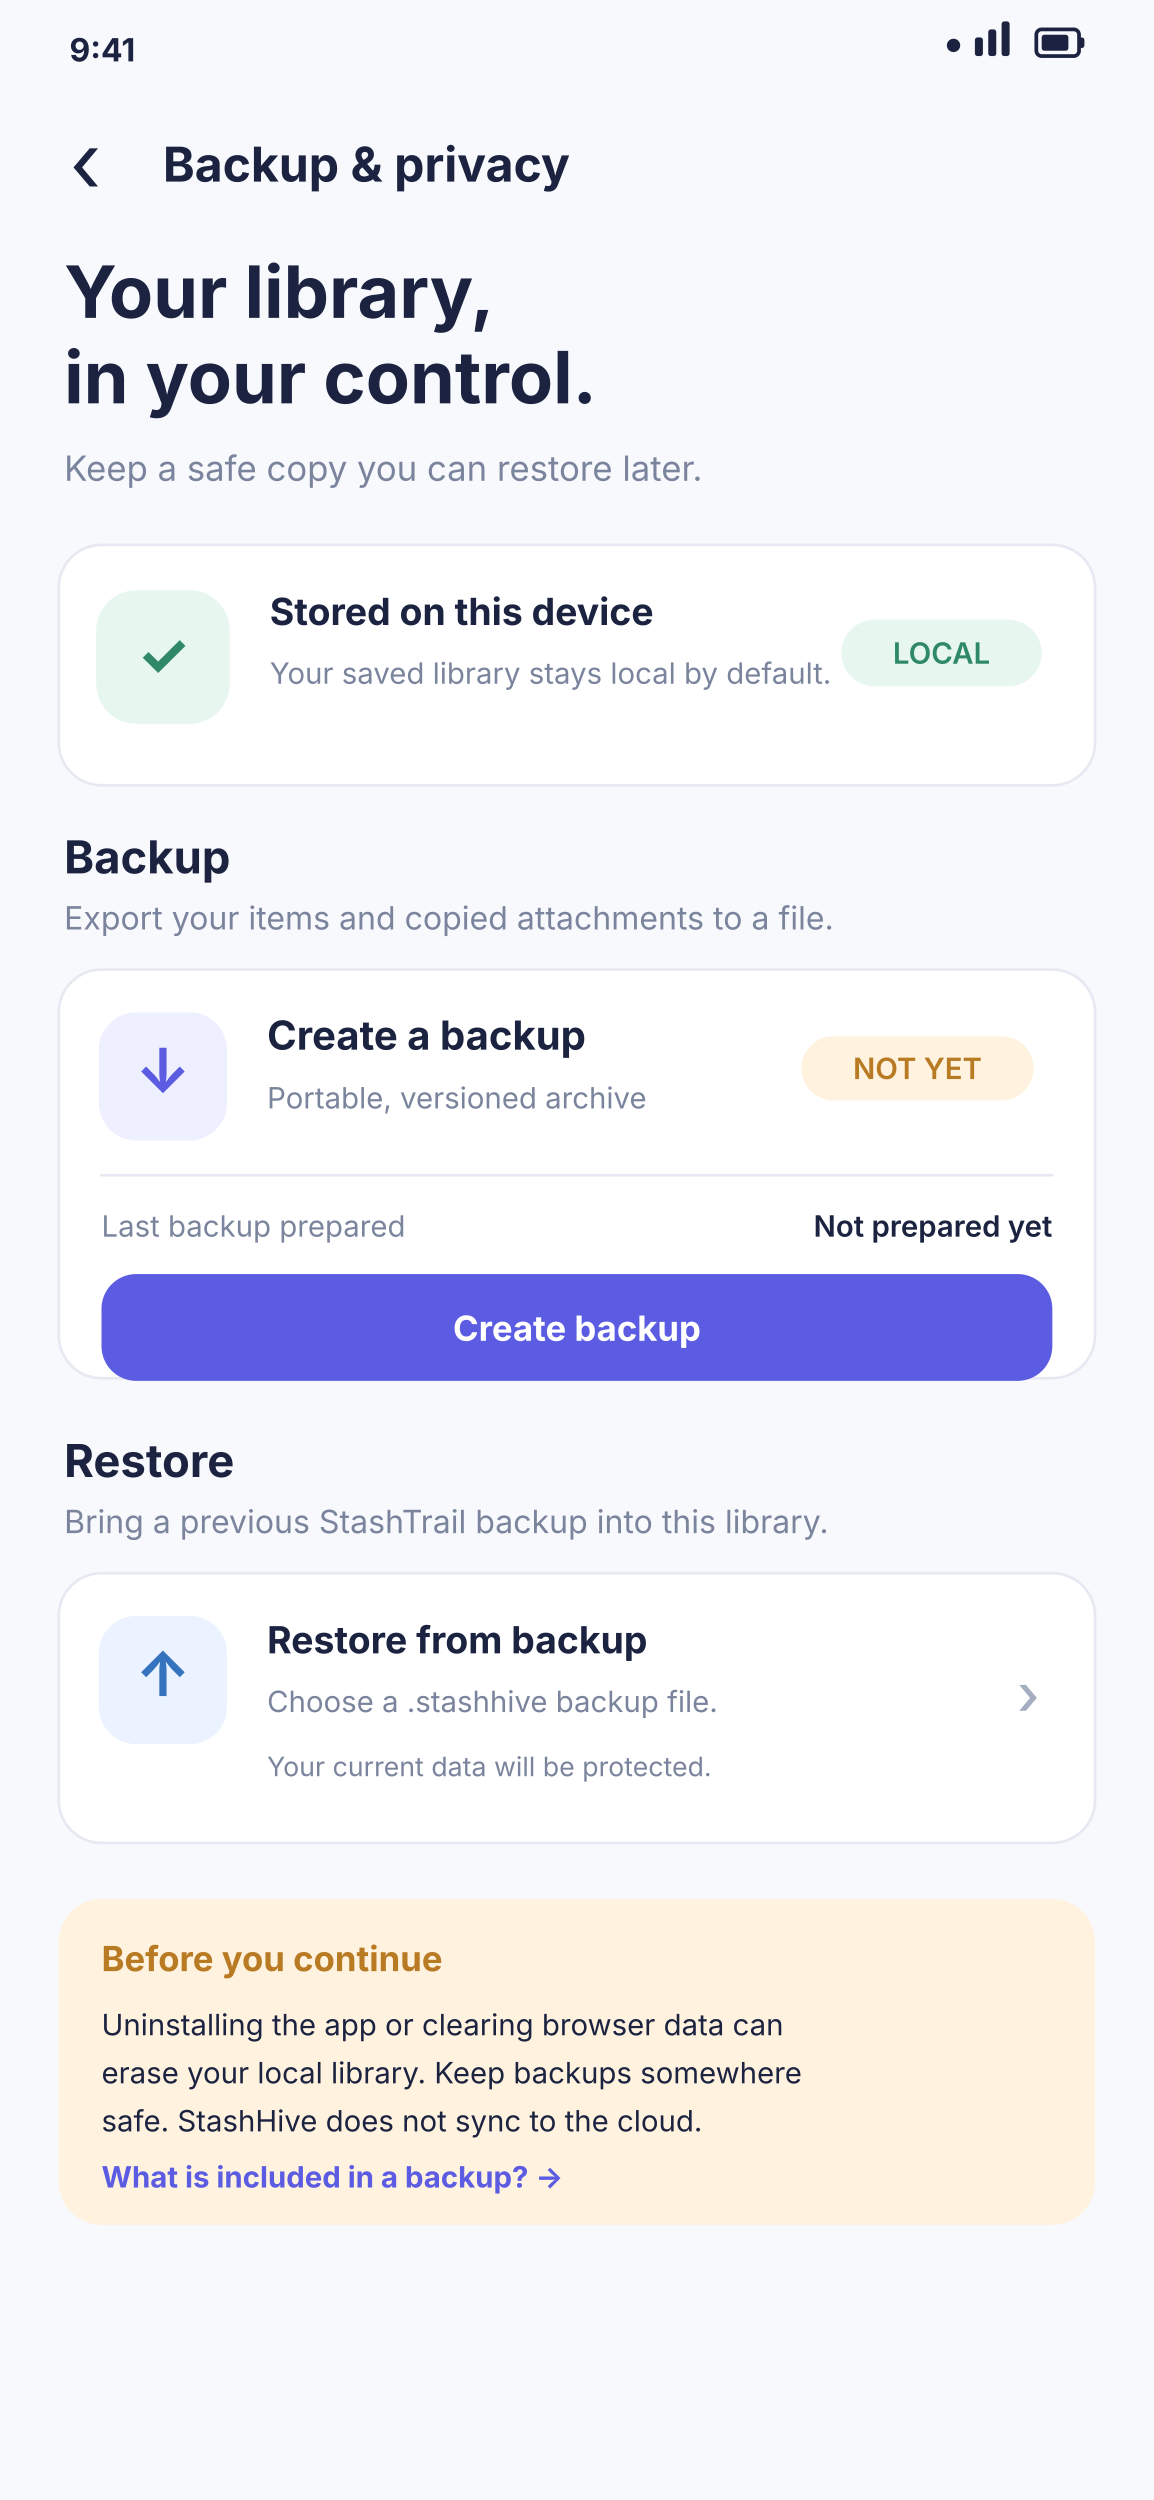
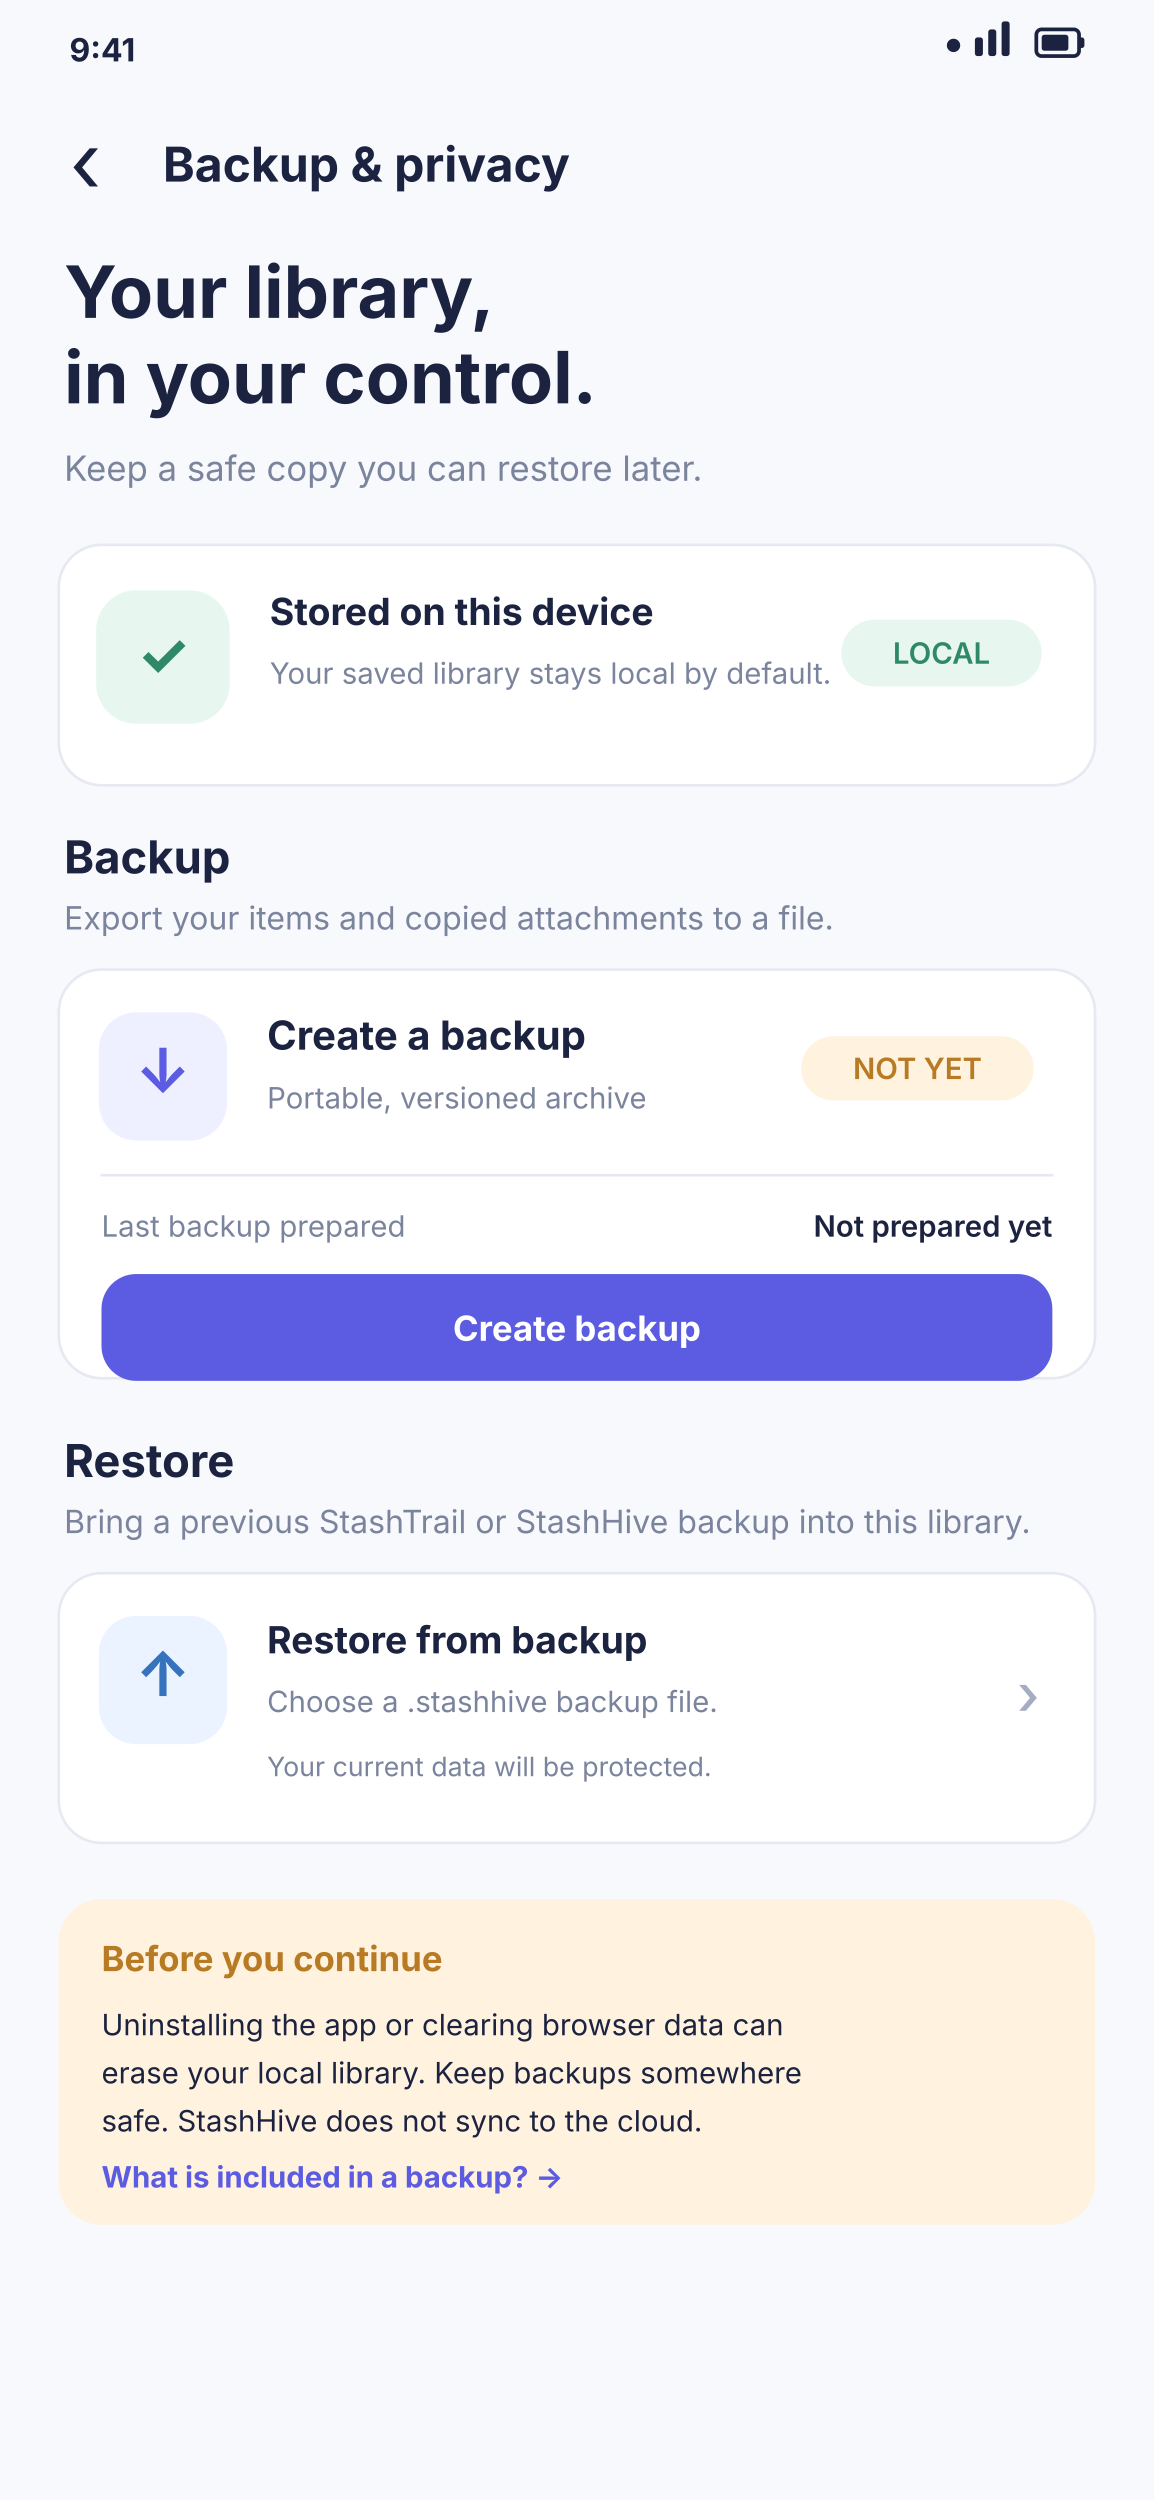
<svg xmlns="http://www.w3.org/2000/svg" width="432" height="936" viewBox="0 0 432 936">
  <defs>
    <linearGradient id="im" x1="0" y1="0" x2="1" y2="1">
      <stop stop-color="#D4DEFF" />
      <stop offset="1" stop-color="#A9E1D7" />
    </linearGradient>
    <linearGradient id="im2" x1="0" y1="0" x2="1" y2="1">
      <stop stop-color="#FBE7D1" />
      <stop offset="1" stop-color="#DBD9FF" />
    </linearGradient>
  </defs>
  <rect x="0" y="0" width="432" height="936" rx="0" fill="#F8F9FD" />
  <text x="26" y="23" font-family="Inter,Arial,sans-serif" font-size="12" font-weight="650" fill="#1B2340" text-anchor="start">9:41</text>
  <circle cx="357" cy="17" r="2.5" fill="#1B2340" />
  <rect x="365" y="14" width="3" height="7" rx="1" fill="#1B2340" />
  <rect x="370" y="11" width="3" height="10" rx="1" fill="#1B2340" />
  <rect x="375" y="8" width="3" height="13" rx="1" fill="#1B2340" />
  <rect x="388" y="11" width="16" height="10" rx="2" fill="none" stroke="#1B2340" stroke-width="1.4" />
  <rect x="404" y="14" width="2" height="4" rx="1" fill="#1B2340" />
  <rect x="390" y="13" width="10" height="6" rx="1" fill="#1B2340" />
  <text x="26" y="72" font-family="Inter,Arial,sans-serif" font-size="31" font-weight="400" fill="#1B2340" text-anchor="start">‹</text>
  <text x="61" y="68" font-family="Inter,Arial,sans-serif" font-size="18" font-weight="650" fill="#1B2340" text-anchor="start">Backup &amp; privacy</text>
  <text x="24" y="119" font-family="Inter,Arial,sans-serif" font-size="27" font-weight="750" fill="#1B2340" text-anchor="start">Your library,</text>
  <text x="24" y="151" font-family="Inter,Arial,sans-serif" font-size="27" font-weight="750" fill="#1B2340" text-anchor="start">in your control.</text>
  <text x="24" y="180" font-family="Inter,Arial,sans-serif" font-size="13" font-weight="400" fill="#7B849D" text-anchor="start">Keep a safe copy you can restore later.</text>
  <rect x="22" y="204" width="388" height="90" rx="16" fill="#FFFFFF" stroke="#E7E9F2" stroke-width="1" />
  <rect x="36" y="221" width="50" height="50" rx="15" fill="#E7F7EF" />
  <text x="61" y="253" font-family="Inter,Arial,sans-serif" font-size="22" font-weight="700" fill="#2F8968" text-anchor="middle">✓</text>
  <text x="101" y="234" font-family="Inter,Arial,sans-serif" font-size="14" font-weight="700" fill="#1B2340" text-anchor="start">Stored on this device</text>
  <text x="101" y="256" font-family="Inter,Arial,sans-serif" font-size="11" font-weight="400" fill="#7B849D" text-anchor="start">Your saved library stays local by default.</text>
  <rect x="315" y="232" width="75" height="25" rx="12.5" fill="#E7F7EF" />
  <text x="352.5" y="248.5" font-family="Inter,Arial,sans-serif" font-size="11" font-weight="600" fill="#2F8968" text-anchor="middle">LOCAL</text>
  <text x="24" y="327" font-family="Inter,Arial,sans-serif" font-size="17" font-weight="700" fill="#1B2340" text-anchor="start">Backup</text>
  <text x="24" y="348" font-family="Inter,Arial,sans-serif" font-size="12" font-weight="400" fill="#7B849D" text-anchor="start">Export your items and copied attachments to a file.</text>
  <rect x="22" y="363" width="388" height="153" rx="16" fill="#FFFFFF" stroke="#E7E9F2" stroke-width="1" />
  <rect x="37" y="379" width="48" height="48" rx="14" fill="#EEF0FF" />
  <text x="61" y="409" font-family="Inter,Arial,sans-serif" font-size="23" font-weight="700" fill="#5B5CE2" text-anchor="middle">↓</text>
  <text x="100" y="393" font-family="Inter,Arial,sans-serif" font-size="15" font-weight="700" fill="#1B2340" text-anchor="start">Create a backup</text>
  <text x="100" y="415" font-family="Inter,Arial,sans-serif" font-size="11" font-weight="400" fill="#7B849D" text-anchor="start">Portable, versioned archive</text>
  <rect x="300" y="388" width="87" height="24" rx="12" fill="#FFF2DF" />
  <text x="343.5" y="404" font-family="Inter,Arial,sans-serif" font-size="11" font-weight="600" fill="#B87A22" text-anchor="middle">NOT YET</text>
  <path d="M38 440L394 440" stroke="#E7E9F2" stroke-width="1" fill="none" stroke-linecap="round" />
  <text x="38" y="463" font-family="Inter,Arial,sans-serif" font-size="11" font-weight="400" fill="#7B849D" text-anchor="start">Last backup prepared</text>
  <text x="394" y="463" font-family="Inter,Arial,sans-serif" font-size="11" font-weight="600" fill="#1B2340" text-anchor="end">Not prepared yet</text>
  <rect x="38" y="477" width="356" height="40" rx="13" fill="#5B5CE2" />
  <text x="216" y="502" font-family="Inter,Arial,sans-serif" font-size="13" font-weight="650" fill="#FFFFFF" text-anchor="middle">Create backup</text>
  <text x="24" y="553" font-family="Inter,Arial,sans-serif" font-size="17" font-weight="700" fill="#1B2340" text-anchor="start">Restore</text>
-   <text x="24" y="574" font-family="Inter,Arial,sans-serif" font-size="12" font-weight="400" fill="#7B849D" text-anchor="start">Bring a previous StashTrail backup into this library.</text>
+   <text x="24" y="574" font-family="Inter,Arial,sans-serif" font-size="12" font-weight="400" fill="#7B849D" text-anchor="start">Bring a previous StashTrail or StashHive backup into this library.</text>
  <rect x="22" y="589" width="388" height="101" rx="16" fill="#FFFFFF" stroke="#E7E9F2" stroke-width="1" />
  <rect x="37" y="605" width="48" height="48" rx="14" fill="#EAF3FF" />
  <text x="61" y="635" font-family="Inter,Arial,sans-serif" font-size="23" font-weight="700" fill="#3673BE" text-anchor="middle">↑</text>
  <text x="100" y="619" font-family="Inter,Arial,sans-serif" font-size="14" font-weight="700" fill="#1B2340" text-anchor="start">Restore from backup</text>
  <text x="100" y="641" font-family="Inter,Arial,sans-serif" font-size="11" font-weight="400" fill="#7B849D" text-anchor="start">Choose a .stashhive backup file.</text>
  <text x="100" y="665" font-family="Inter,Arial,sans-serif" font-size="10" font-weight="400" fill="#7B849D" text-anchor="start">Your current data will be protected.</text>
  <text x="385" y="642" font-family="Inter,Arial,sans-serif" font-size="21" font-weight="450" fill="#A5ADC0" text-anchor="middle">›</text>
  <rect x="22" y="711" width="388" height="122" rx="16" fill="#FFF2DF" />
  <text x="38" y="738" font-family="Inter,Arial,sans-serif" font-size="13" font-weight="700" fill="#B87A22" text-anchor="start">Before you continue</text>
  <text x="38" y="762" font-family="Inter,Arial,sans-serif" font-size="11" font-weight="400" fill="#1B2340" text-anchor="start">Uninstalling the app or clearing browser data can</text>
  <text x="38" y="780" font-family="Inter,Arial,sans-serif" font-size="11" font-weight="400" fill="#1B2340" text-anchor="start">erase your local library. Keep backups somewhere</text>
  <text x="38" y="798" font-family="Inter,Arial,sans-serif" font-size="11" font-weight="400" fill="#1B2340" text-anchor="start">safe. StashHive does not sync to the cloud.</text>
  <text x="38" y="819" font-family="Inter,Arial,sans-serif" font-size="11" font-weight="650" fill="#5B5CE2" text-anchor="start">What is included in a backup?  →</text>
</svg>
